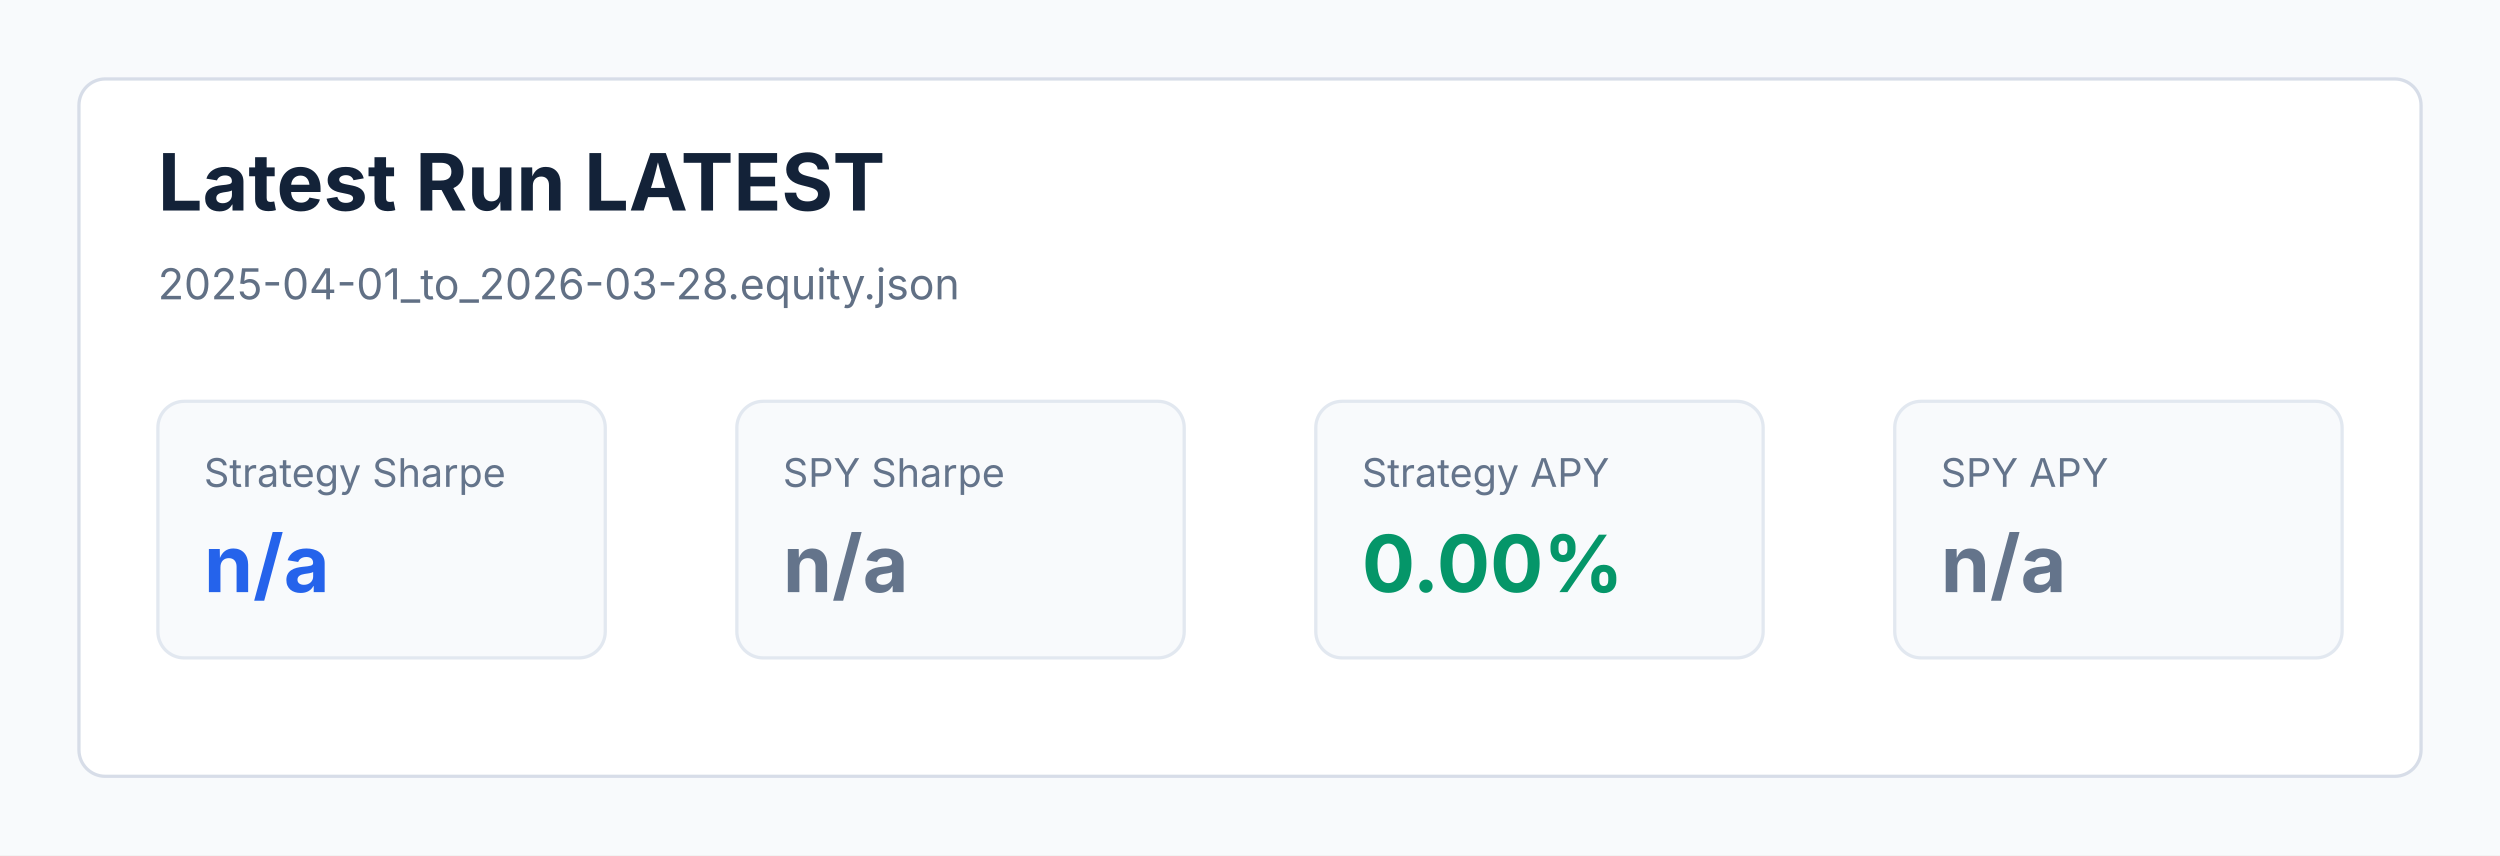
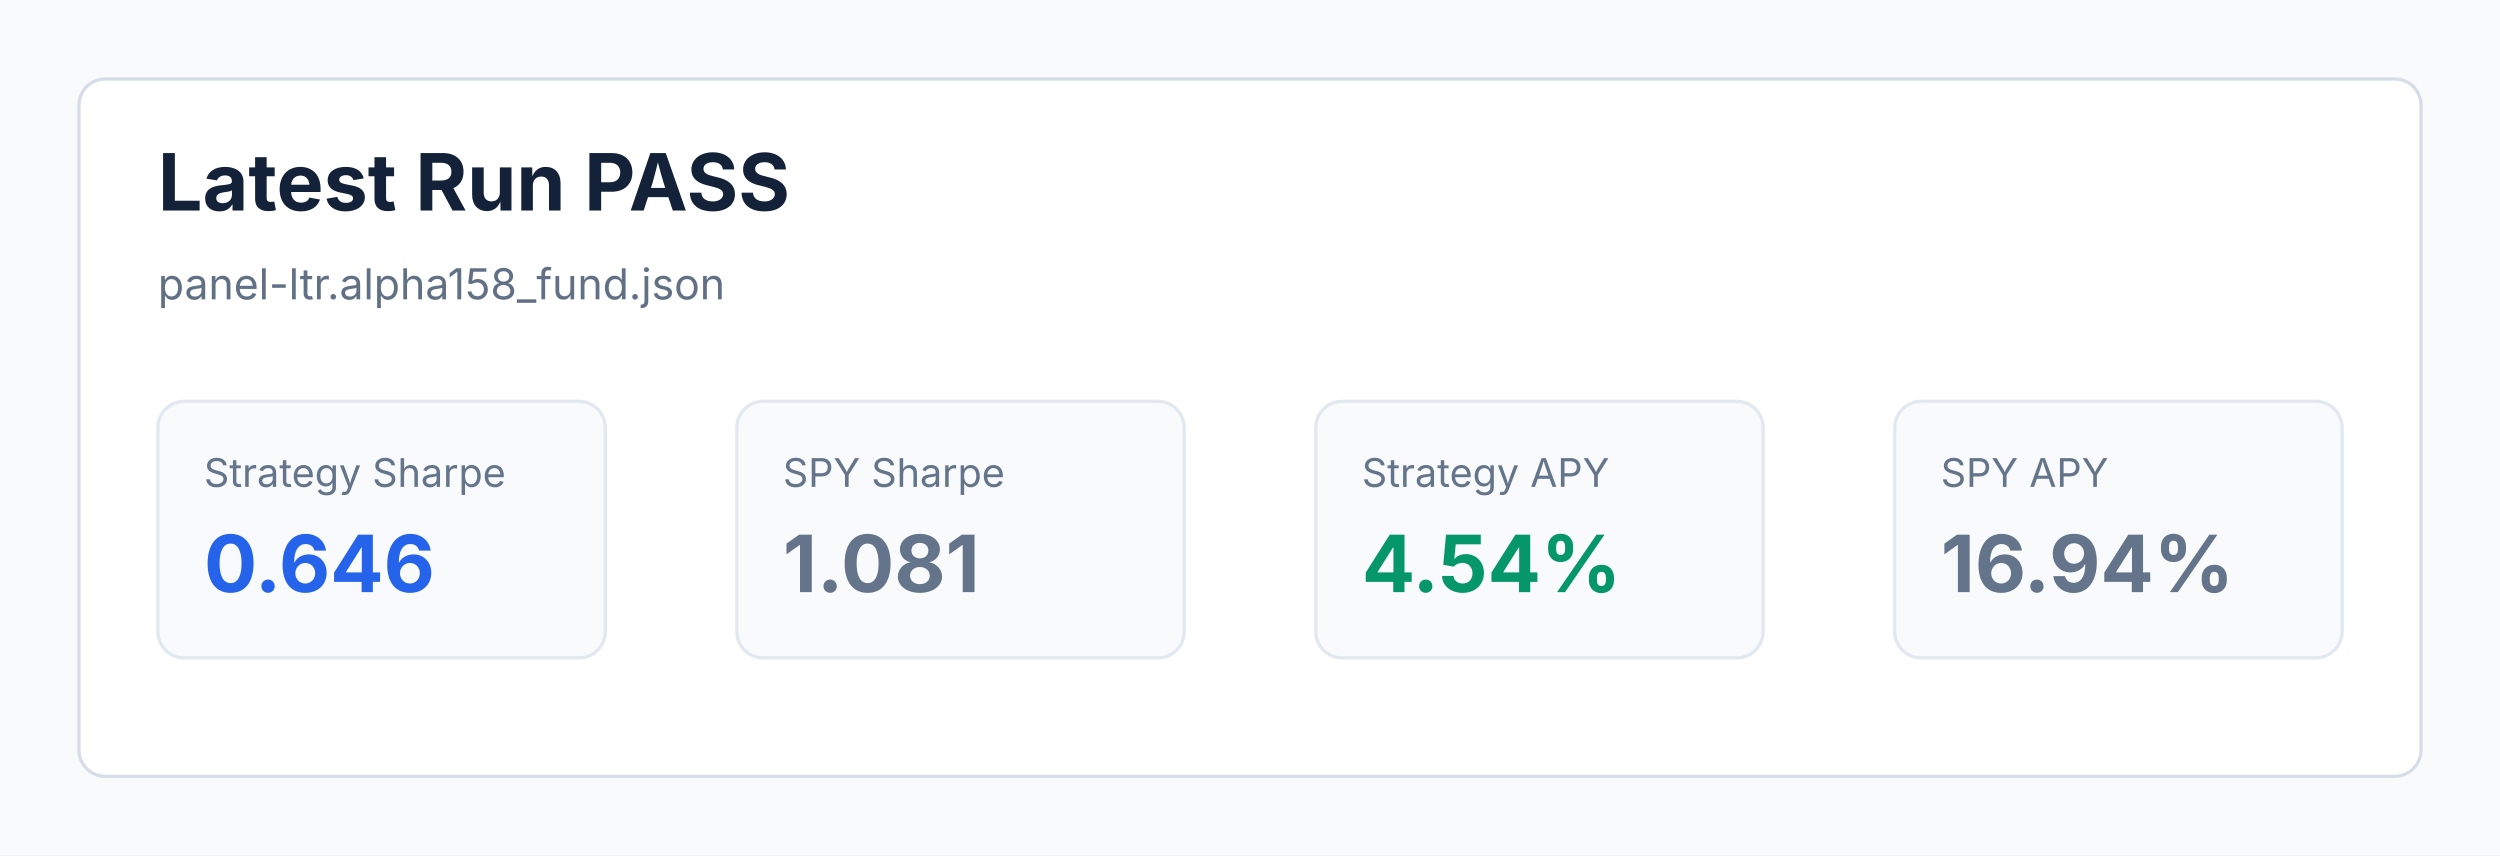
<svg xmlns="http://www.w3.org/2000/svg" width="760" height="260" viewBox="0 0 760 260" role="img">
  <style>text{font-family:Inter,ui-sans-serif,system-ui,-apple-system,BlinkMacSystemFont,"Segoe UI",sans-serif}</style>
  <rect x="0" y="0" width="760" height="260" fill="#f8fafc" />
  <rect x="24" y="24" width="712" height="212" rx="8" fill="#ffffff" stroke="#d7dde8" />
-   <text x="48" y="64" font-size="24" font-weight="700" fill="#132238">Latest Run LATEST</text>
-   <text x="48" y="91" font-size="13" fill="#617085">2025-04-01_to_2026-03-28.equity.json</text>
+   <text x="48" y="64" font-size="24" font-weight="700" fill="#132238">Latest Run PASS</text>
+   <text x="48" y="91" font-size="13" fill="#617085">panel-ltr.alpha158_fund.json</text>
  <rect x="48" y="122" width="136" height="78" rx="8" fill="#f8fafc" stroke="#e2e8f0" />
  <text x="62" y="148" font-size="12" fill="#64748b">Strategy Sharpe</text>
-   <text x="62" y="180" font-size="24" font-weight="700" fill="#2563eb">n/a</text>
+   <text x="62" y="180" font-size="24" font-weight="700" fill="#2563eb">0.646</text>
  <rect x="224" y="122" width="136" height="78" rx="8" fill="#f8fafc" stroke="#e2e8f0" />
  <text x="238" y="148" font-size="12" fill="#64748b">SPY Sharpe</text>
-   <text x="238" y="180" font-size="24" font-weight="700" fill="#64748b">n/a</text>
+   <text x="238" y="180" font-size="24" font-weight="700" fill="#64748b">1.081</text>
  <rect x="400" y="122" width="136" height="78" rx="8" fill="#f8fafc" stroke="#e2e8f0" />
  <text x="414" y="148" font-size="12" fill="#64748b">Strategy APY</text>
-   <text x="414" y="180" font-size="24" font-weight="700" fill="#059669">0.00%</text>
+   <text x="414" y="180" font-size="24" font-weight="700" fill="#059669">4.54%</text>
  <rect x="576" y="122" width="136" height="78" rx="8" fill="#f8fafc" stroke="#e2e8f0" />
  <text x="590" y="148" font-size="12" fill="#64748b">SPY APY</text>
-   <text x="590" y="180" font-size="24" font-weight="700" fill="#64748b">n/a</text>
+   <text x="590" y="180" font-size="24" font-weight="700" fill="#64748b">16.94%</text>
</svg>
